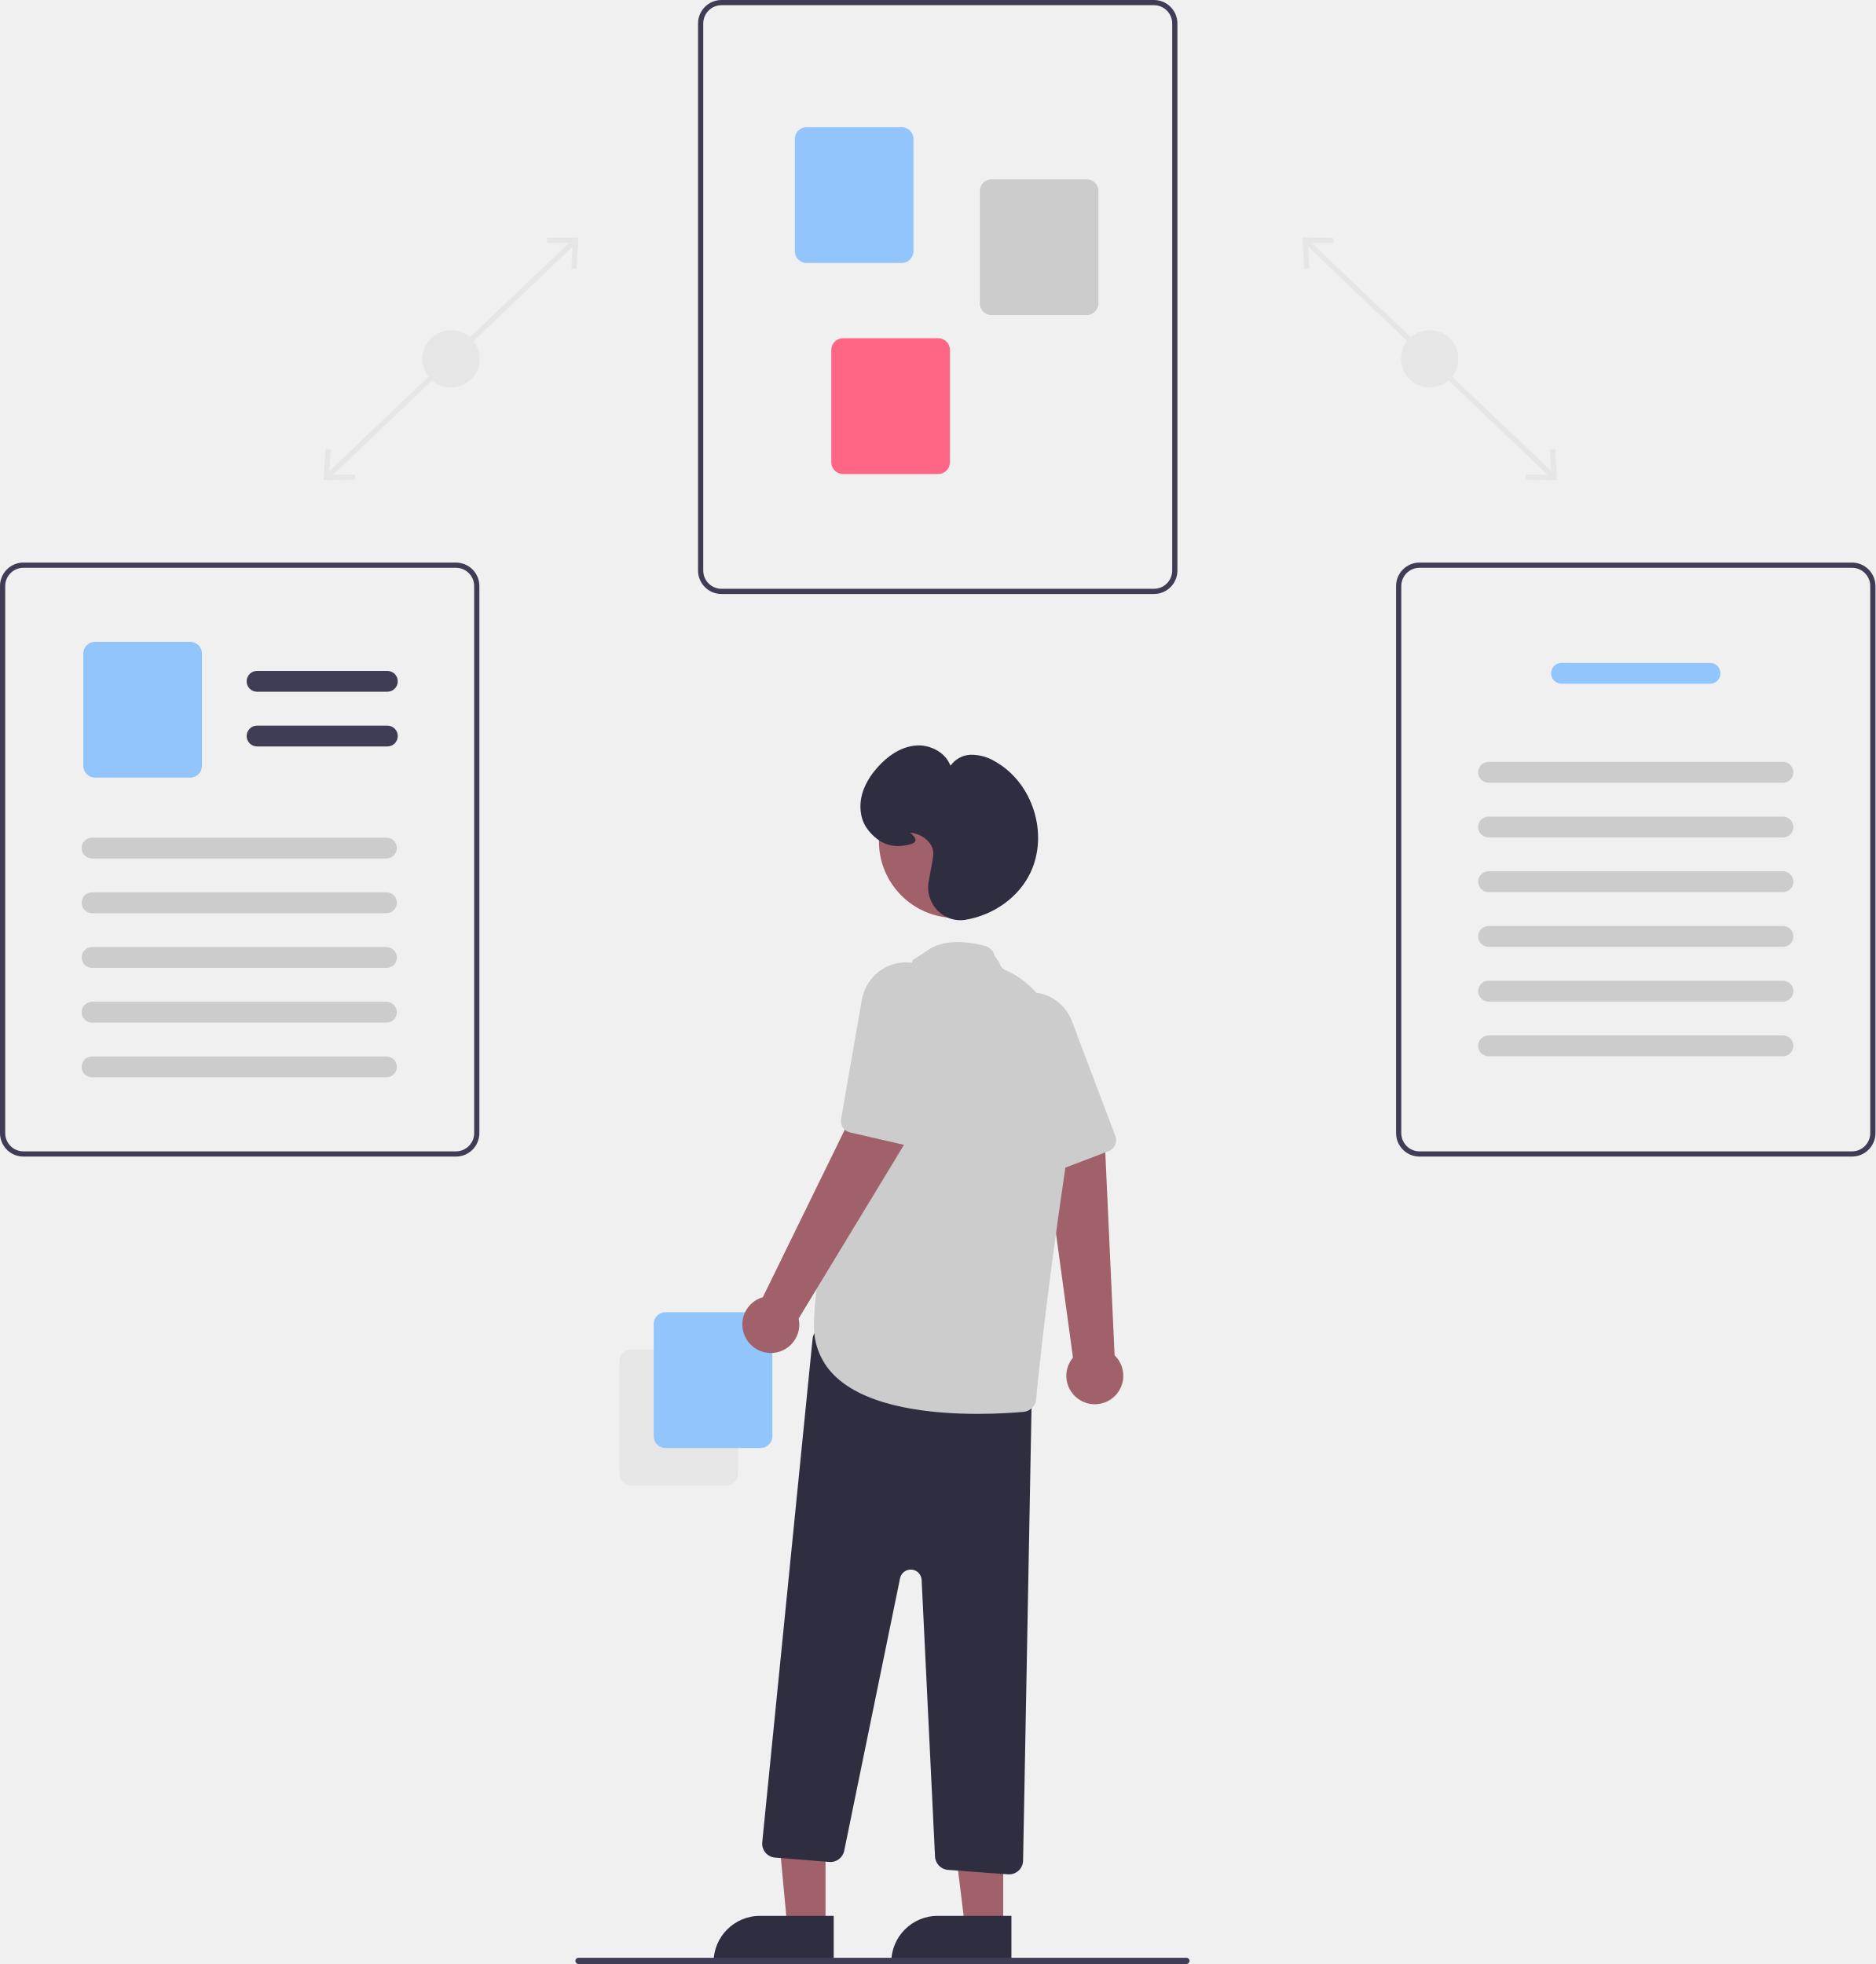
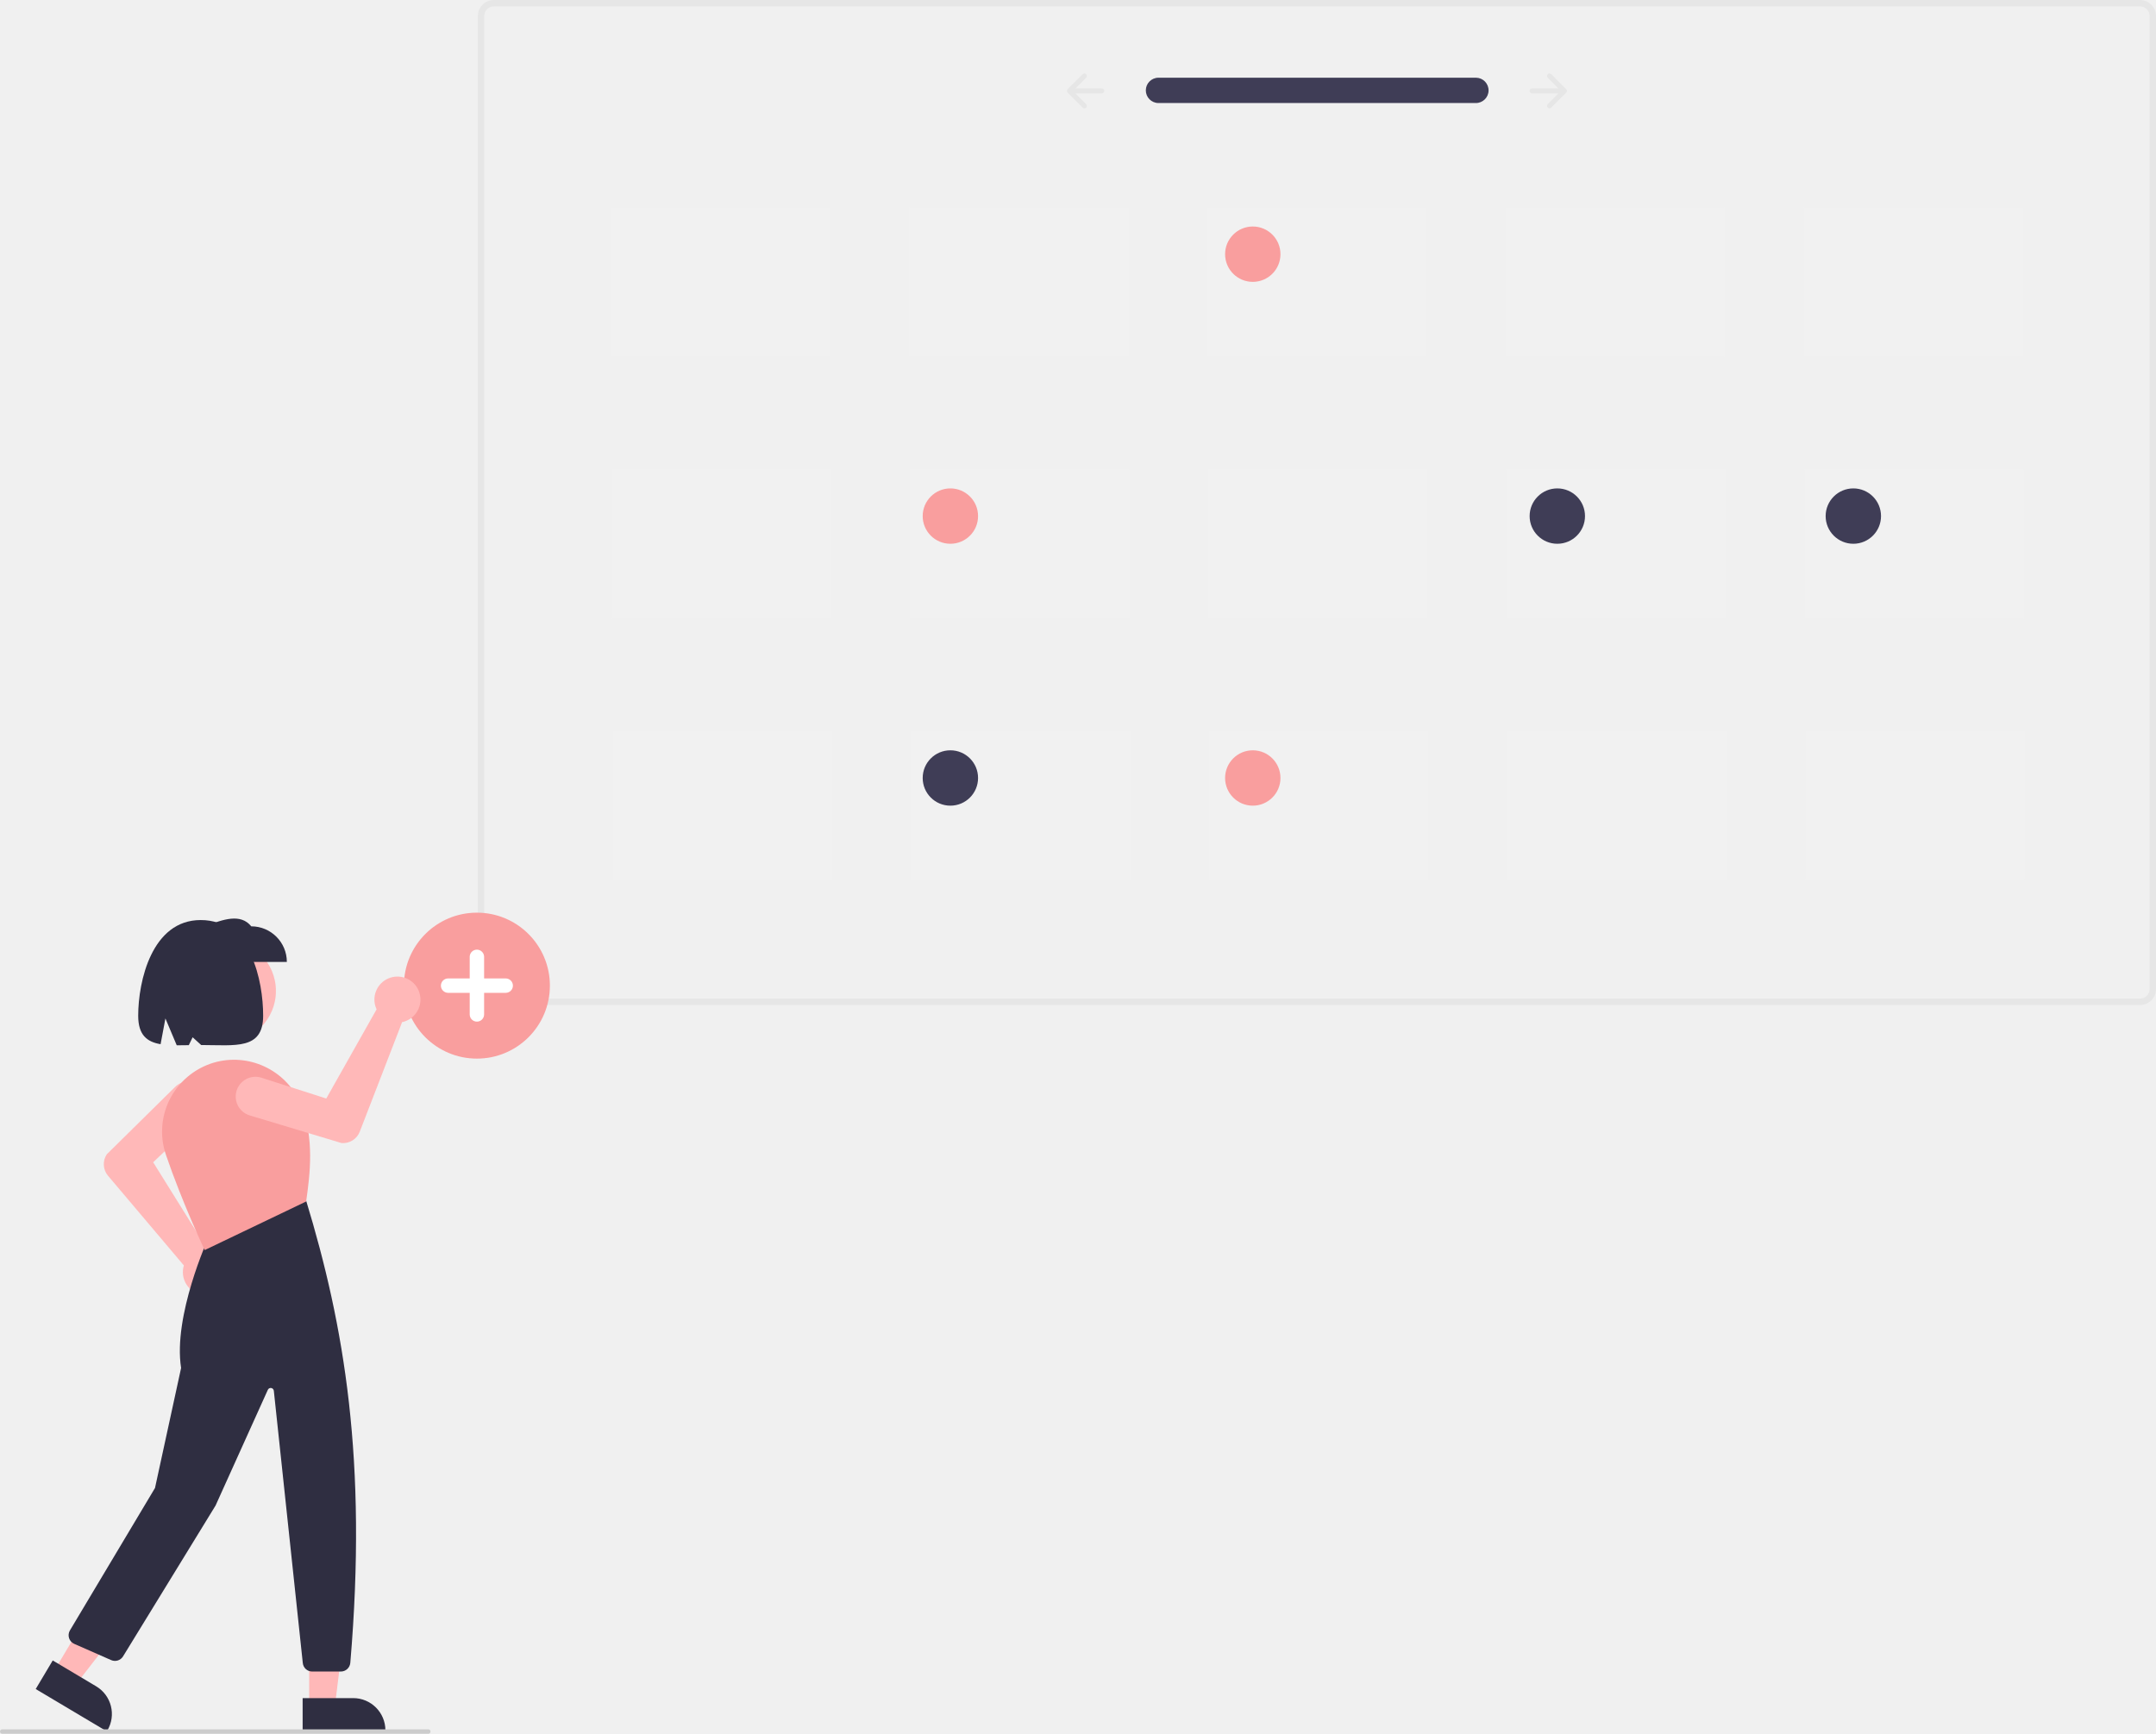
- <svg xmlns="http://www.w3.org/2000/svg" data-name="Layer 1" width="601.6" height="630" viewBox="0 0 601.6 630">
-   <rect x="756.964" y="195.507" width="1.672" height="109.196" transform="translate(-245.0684 491.4875) rotate(-46.40674)" fill="#e6e6e6" />
-   <polygon points="498.845 143.982 497.175 144.083 497.679 152.309 489.437 152.21 489.419 153.882 499.457 154.001 498.845 143.982" fill="#e6e6e6" />
-   <polygon points="427.781 76.326 427.763 77.998 419.522 77.899 420.026 86.125 418.355 86.226 417.745 76.206 427.781 76.326" fill="#e6e6e6" />
-   <circle cx="458.6" cy="115.105" r="9.193" fill="#e6e6e6" />
-   <rect x="389.274" y="249.269" width="109.196" height="1.672" transform="translate(-349.2594 240.0306) rotate(-43.59326)" fill="#e6e6e6" />
-   <polygon points="103.815 154.001 113.853 153.882 113.834 152.21 105.593 152.309 106.097 144.083 104.427 143.982 103.815 154.001" fill="#e6e6e6" />
-   <polygon points="185.527 76.206 184.916 86.226 183.246 86.125 183.749 77.899 175.508 77.998 175.49 76.326 185.527 76.206" fill="#e6e6e6" />
-   <circle cx="144.672" cy="115.105" r="9.193" fill="#e6e6e6" />
-   <path d="M669.364,325.543H530.636a7.53,7.53,0,0,1-7.521-7.521v-175.5A7.53,7.53,0,0,1,530.636,135H669.364a7.53,7.53,0,0,1,7.521,7.521v175.5A7.53,7.53,0,0,1,669.364,325.543ZM530.636,136.671a5.857,5.857,0,0,0-5.85,5.85v175.5a5.857,5.857,0,0,0,5.85,5.85H669.364a5.857,5.857,0,0,0,5.85-5.85v-175.5a5.857,5.857,0,0,0-5.85-5.85Z" transform="translate(-299.2 -135)" fill="#3f3d56" />
-   <path d="M588.46,219.358h-30.537a3.765,3.765,0,0,1-3.761-3.761V179.562a3.765,3.765,0,0,1,3.761-3.761h30.537a3.765,3.765,0,0,1,3.761,3.761v36.036A3.765,3.765,0,0,1,588.46,219.358Z" transform="translate(-299.2 -135)" fill="#93c5fd" />
-   <path d="M647.796,236.073h-30.537a3.765,3.765,0,0,1-3.761-3.761V196.276a3.765,3.765,0,0,1,3.761-3.761h30.537a3.765,3.765,0,0,1,3.761,3.761V232.312A3.765,3.765,0,0,1,647.796,236.073Z" transform="translate(-299.2 -135)" fill="#ccc" />
-   <path d="M600.16,287.051h-30.537a3.765,3.765,0,0,1-3.761-3.761V247.255a3.765,3.765,0,0,1,3.761-3.761h30.537a3.765,3.765,0,0,1,3.761,3.761v36.036A3.765,3.765,0,0,1,600.16,287.051Z" transform="translate(-299.2 -135)" fill="#ff6584" />
-   <path d="M893.279,506H754.55a7.53,7.53,0,0,1-7.521-7.521v-175.5a7.53,7.53,0,0,1,7.521-7.521H893.279A7.53,7.53,0,0,1,900.8,322.979v175.5A7.53,7.53,0,0,1,893.279,506ZM754.55,317.129a5.857,5.857,0,0,0-5.85,5.85v175.5a5.857,5.857,0,0,0,5.85,5.85H893.279a5.857,5.857,0,0,0,5.85-5.85v-175.5a5.857,5.857,0,0,0-5.85-5.85Z" transform="translate(-299.2 -135)" fill="#3f3d56" />
-   <path d="M847.732,354.318H800.096a3.343,3.343,0,0,1,0-6.686h47.636a3.343,3.343,0,0,1,0,6.686Z" transform="translate(-299.2 -135)" fill="#93c5fd" />
-   <path d="M871.132,386.075H776.696a3.343,3.343,0,1,1,0-6.686h94.436a3.343,3.343,0,1,1,0,6.686Z" transform="translate(-299.2 -135)" fill="#ccc" />
-   <path d="M871.132,403.625H776.696a3.343,3.343,0,1,1,0-6.686h94.436a3.343,3.343,0,1,1,0,6.686Z" transform="translate(-299.2 -135)" fill="#ccc" />
-   <path d="M871.132,421.175H776.696a3.343,3.343,0,1,1,0-6.686h94.436a3.343,3.343,0,1,1,0,6.686Z" transform="translate(-299.2 -135)" fill="#ccc" />
-   <path d="M871.132,438.725H776.696a3.343,3.343,0,1,1,0-6.686h94.436a3.343,3.343,0,1,1,0,6.686Z" transform="translate(-299.2 -135)" fill="#ccc" />
-   <path d="M871.132,456.275H776.696a3.343,3.343,0,1,1,0-6.686h94.436a3.343,3.343,0,1,1,0,6.686Z" transform="translate(-299.2 -135)" fill="#ccc" />
-   <path d="M871.132,473.825H776.696a3.343,3.343,0,1,1,0-6.686h94.436a3.343,3.343,0,1,1,0,6.686Z" transform="translate(-299.2 -135)" fill="#ccc" />
-   <path d="M445.45,506H306.721A7.53,7.53,0,0,1,299.2,498.479v-175.5a7.53,7.53,0,0,1,7.521-7.521H445.45a7.53,7.53,0,0,1,7.521,7.521v175.5A7.53,7.53,0,0,1,445.45,506ZM306.721,317.129a5.857,5.857,0,0,0-5.85,5.85v175.5a5.857,5.857,0,0,0,5.85,5.85H445.45a5.857,5.857,0,0,0,5.85-5.85v-175.5a5.857,5.857,0,0,0-5.85-5.85Z" transform="translate(-299.2 -135)" fill="#3f3d56" />
-   <path d="M423.448,356.893H381.663a3.343,3.343,0,0,1,0-6.686h41.786a3.343,3.343,0,1,1,0,6.686Z" transform="translate(-299.2 -135)" fill="#3f3d56" />
-   <path d="M423.448,374.443H381.663a3.343,3.343,0,0,1,0-6.686h41.786a3.343,3.343,0,1,1,0,6.686Z" transform="translate(-299.2 -135)" fill="#3f3d56" />
-   <path d="M360.222,384.436h-30.537a3.765,3.765,0,0,1-3.761-3.761V344.639a3.765,3.765,0,0,1,3.761-3.761h30.537a3.765,3.765,0,0,1,3.761,3.761v36.036A3.765,3.765,0,0,1,360.222,384.436Z" transform="translate(-299.2 -135)" fill="#93c5fd" />
-   <path d="M423.159,410.378H328.723a3.343,3.343,0,1,1,0-6.686H423.159a3.343,3.343,0,1,1,0,6.686Z" transform="translate(-299.2 -135)" fill="#ccc" />
-   <path d="M423.159,427.928H328.723a3.343,3.343,0,1,1,0-6.686H423.159a3.343,3.343,0,1,1,0,6.686Z" transform="translate(-299.2 -135)" fill="#ccc" />
-   <path d="M423.159,445.478H328.723a3.343,3.343,0,1,1,0-6.686H423.159a3.343,3.343,0,1,1,0,6.686Z" transform="translate(-299.2 -135)" fill="#ccc" />
-   <path d="M423.159,463.028H328.723a3.343,3.343,0,1,1,0-6.686H423.159a3.343,3.343,0,1,1,0,6.686Z" transform="translate(-299.2 -135)" fill="#ccc" />
-   <path d="M423.159,480.578H328.723a3.343,3.343,0,1,1,0-6.686H423.159a3.343,3.343,0,1,1,0,6.686Z" transform="translate(-299.2 -135)" fill="#ccc" />
-   <path d="M497.895,607.719V571.683a3.765,3.765,0,0,1,3.761-3.761h30.537a3.765,3.765,0,0,1,3.761,3.761v36.036a3.765,3.765,0,0,1-3.761,3.761h-30.537A3.765,3.765,0,0,1,497.895,607.719Z" transform="translate(-299.2 -135)" fill="#e6e6e6" />
-   <path d="M508.895,595.719V559.683a3.765,3.765,0,0,1,3.761-3.761h30.537a3.765,3.765,0,0,1,3.761,3.761v36.036a3.765,3.765,0,0,1-3.761,3.761h-30.537A3.765,3.765,0,0,1,508.895,595.719Z" transform="translate(-299.2 -135)" fill="#93c5fd" />
-   <path d="M645.784,584.188a9.078,9.078,0,0,1-2.398-13.711l-9.466-69.188,19.718.968,3.096,67.486a9.127,9.127,0,0,1-10.949,14.446Z" transform="translate(-299.2 -135)" fill="#a0616a" />
-   <path d="M656.344,503.179a3.705,3.705,0,0,1-1.505,1.064l-17.72,6.763a3.723,3.723,0,0,1-4.729-1.965l-15.696-35.275a14.74,14.74,0,0,1-.721-10.431,14.337,14.337,0,0,1,10.912-9.782,13.673,13.673,0,0,1,5.89.083,14.28,14.28,0,0,1,10.263,8.921l13.956,36.89A3.73,3.73,0,0,1,656.344,503.179Z" transform="translate(-299.2 -135)" fill="#ccc" />
-   <polygon points="264.807 618.06 252.547 618.06 248.102 570.549 264.809 570.773 264.807 618.06" fill="#a0616a" />
-   <path d="M243.79,614.557h23.644a0,0,0,0,1,0,0v14.887a0,0,0,0,1,0,0H228.903a0,0,0,0,1,0,0v0A14.887,14.887,0,0,1,243.79,614.557Z" fill="#2f2e41" />
-   <polygon points="321.807 618.06 309.547 618.06 303.715 570.772 321.809 570.773 321.807 618.06" fill="#a0616a" />
-   <path d="M300.79,614.557h23.644a0,0,0,0,1,0,0v14.887a0,0,0,0,1,0,0H285.903a0,0,0,0,1,0,0v0A14.887,14.887,0,0,1,300.79,614.557Z" fill="#2f2e41" />
-   <path d="M622.549,736.236l-19.255-1.426a4.506,4.506,0,0,1-4.162-4.271L594.838,641.809a3.5,3.5,0,0,0-6.925-.533L570.002,728.683a4.506,4.506,0,0,1-4.767,3.582l-17.406-1.393a4.5,4.5,0,0,1-4.119-4.933L559.858,564.463a4.5,4.5,0,0,1,5.434-3.949l61.406,13.349a4.511,4.511,0,0,1,3.543,4.481L627.381,731.832a4.502,4.502,0,0,1-4.489,4.416C622.778,736.248,622.664,736.243,622.549,736.236Z" transform="translate(-299.2 -135)" fill="#2f2e41" />
-   <circle cx="306.503" cy="269.888" r="24.561" fill="#a0616a" />
-   <path d="M567.596,576.915a21.962,21.962,0,0,1-7.294-16.866c0-35.301,30.556-114.168,31.514-116.629.093-.593.9-.849,5.129-3.706,4.232-2.859,10.335-3.299,18.139-1.306a4.479,4.479,0,0,1,3.25,3.318l1.452,2.098a3.491,3.491,0,0,0,2.029,2.406c6.293,2.651,26.298,14.878,19.481,60.892-6.332,42.743-8.902,67.881-9.713,76.705a4.491,4.491,0,0,1-4.072,4.065c-3.086.276-8.382.644-14.689.644C598.202,588.536,578.147,586.564,567.596,576.915Z" transform="translate(-299.2 -135)" fill="#ccc" />
-   <path d="M538.247,563.837a9.078,9.078,0,0,1,5.649-12.722L574.589,488.39l15.833,11.791-35.034,57.763a9.127,9.127,0,0,1-17.142,5.894Z" transform="translate(-299.2 -135)" fill="#a0616a" />
-   <path d="M592.156,502.454a3.705,3.705,0,0,1-1.843.045l-18.482-4.258a3.723,3.723,0,0,1-2.832-4.266l6.623-38.038a14.74,14.74,0,0,1,5.214-9.064,14.337,14.337,0,0,1,14.511-2.043,13.673,13.673,0,0,1,4.844,3.351,14.28,14.28,0,0,1,3.551,13.127l-8.967,38.409A3.73,3.73,0,0,1,592.156,502.454Z" transform="translate(-299.2 -135)" fill="#ccc" />
-   <path d="M599.953,427.079a10.584,10.584,0,0,1-2.839-9.387c.856-4.479,1.359-7.41,1.455-8.477h0c.326-3.648-3.361-6.601-7.01-7.07-.141-.018-.26-.031-.359-.039.093.091.193.184.28.267.693.651,1.556,1.462,1.351,2.298-.124.503-.584.861-1.407,1.091-5.706,1.597-10.101.131-13.831-4.616a11.026,11.026,0,0,1-2.105-4.598c-1.336-6.555,2.224-12.143,5.446-15.675,2.657-2.913,6.964-6.449,12.394-6.752,4.223-.236,9.246,2.194,10.749,6.574a8.159,8.159,0,0,1,6.361-3.586,14.662,14.662,0,0,1,8.158,2.269c11.909,6.822,17.027,23.073,11.177,35.488-3.68,7.809-11.654,13.623-20.81,15.172a10.393,10.393,0,0,1-1.735.147A10.115,10.115,0,0,1,599.953,427.079Z" transform="translate(-299.2 -135)" fill="#2f2e41" />
-   <path d="M484.779,765h195a1,1,0,0,0,0-2h-195a1,1,0,1,0,0,2Z" transform="translate(-299.2 -135)" fill="#3f3d56" />
+ <svg xmlns="http://www.w3.org/2000/svg" data-name="Layer 1" width="971.556" height="781.417" viewBox="0 0 971.556 781.417">
+   <path d="M1078.581,512.254H336.758a7.205,7.205,0,0,1-7.197-7.197V66.489a7.205,7.205,0,0,1,7.197-7.197H1078.581a7.205,7.205,0,0,1,7.197,7.197V505.056A7.205,7.205,0,0,1,1078.581,512.254ZM336.758,62.17a4.323,4.323,0,0,0-4.319,4.319V505.056a4.323,4.323,0,0,0,4.319,4.319H1078.581a4.323,4.323,0,0,0,4.318-4.319V66.489a4.323,4.323,0,0,0-4.318-4.319Z" transform="translate(-114.2219 -59.2914)" fill="#e6e6e6" />
+   <path id="bbcc4262-a9b8-4c1e-bf70-e1245b5187b9-367" data-name="a332a05d-d774-4fd2-8531-ab97682a63e9" d="M636.163,94.318a5.707,5.707,0,0,0,0,11.412H779.236a5.707,5.707,0,0,0,.204-11.412l-.017-0q-.094-.002-.187,0Z" transform="translate(-114.2219 -59.2914)" fill="#3f3d56" />
+   <path d="M811.681,92.729a1.123,1.123,0,0,0-0,1.588l0.0 0,4.82,4.82H804.615a1.123,1.123,0,0,0,0,2.246h11.886l-4.82,4.82a1.123,1.123,0,0,0,1.588,1.588h0l6.737-6.737a1.123,1.123,0,0,0,0-1.588l-6.737-6.737a1.123,1.123,0,0,0-1.588,0Z" transform="translate(-114.2219 -59.2914)" fill="#e6e6e6" />
+   <path d="M603.658,92.729a1.123,1.123,0,0,1,0,1.588l-0.0 0-4.82,4.82h11.886a1.123,1.123,0,1,1,.003,2.246h-11.889l4.82,4.82a1.123,1.123,0,1,1-1.588,1.588h0l-6.737-6.737a1.123,1.123,0,0,1,0-1.588l6.737-6.737a1.123,1.123,0,0,1,1.588-0Z" transform="translate(-114.2219 -59.2914)" fill="#e6e6e6" />
+   <path d="M329.131,536.412a32.89,32.89,0,1,1,32.89-32.89A32.89,32.89,0,0,1,329.131,536.412Z" transform="translate(-114.2219 -59.2914)" fill="#f99e9e" />
+   <path d="M342.109,500.277h-9.733v-9.733a3.244,3.244,0,1,0-6.489,0v9.733h-9.733a3.244,3.244,0,1,0,0,6.489H325.887v9.733a3.244,3.244,0,0,0,6.489,0v-9.733h9.733a3.244,3.244,0,1,0,0-6.489Z" transform="translate(-114.2219 -59.2914)" fill="#fff" />
+   <rect x="275.318" y="93.45" width="98.846" height="67.177" fill="#f1f1f1" />
+   <rect x="409.671" y="93.45" width="98.846" height="67.177" fill="#f1f1f1" />
+   <rect x="544.025" y="93.45" width="98.846" height="67.177" fill="#f1f1f1" />
+   <rect x="678.378" y="93.45" width="98.846" height="67.177" fill="#f1f1f1" />
+   <rect x="812.731" y="93.45" width="98.846" height="67.177" fill="#f1f1f1" />
+   <rect x="275.681" y="211.489" width="98.846" height="67.177" fill="#f1f1f1" />
+   <rect x="410.034" y="211.489" width="98.846" height="67.177" fill="#f1f1f1" />
+   <rect x="544.387" y="211.489" width="98.846" height="67.177" fill="#f1f1f1" />
+   <rect x="678.741" y="211.489" width="98.846" height="67.177" fill="#f1f1f1" />
+   <rect x="813.094" y="211.489" width="98.846" height="67.177" fill="#f1f1f1" />
+   <rect x="276.043" y="329.528" width="98.846" height="67.177" fill="#f1f1f1" />
+   <rect x="410.396" y="329.528" width="98.846" height="67.177" fill="#f1f1f1" />
+   <rect x="544.75" y="329.528" width="98.846" height="67.177" fill="#f1f1f1" />
+   <rect x="679.103" y="329.528" width="98.846" height="67.177" fill="#f1f1f1" />
+   <rect x="813.456" y="329.528" width="98.846" height="67.177" fill="#f1f1f1" />
+   <circle cx="564.54" cy="114.563" r="12.476" fill="#f99e9e" />
+   <circle cx="428.268" cy="232.602" r="12.476" fill="#f99e9e" />
+   <circle cx="564.54" cy="350.641" r="12.476" fill="#f99e9e" />
+   <circle cx="701.773" cy="232.602" r="12.476" fill="#3f3d56" />
+   <circle cx="835.166" cy="232.602" r="12.476" fill="#3f3d56" />
+   <circle cx="428.268" cy="350.641" r="12.476" fill="#3f3d56" />
+   <circle cx="101.165" cy="446.627" r="23.172" fill="#ffb8b8" />
+   <path d="M207.02,643.029q-.438,0-.879-.039a10.38,10.38,0,0,1-9.316-12.374,9.719,9.719,0,0,1,.255-.987L162.88,589.182a8.061,8.061,0,0,1-.561-9.608l.062-.076,30.784-30.354a8.899,8.899,0,0,1,12.495,12.673q-.058.057-.117.113l-22.296,21.196,24.408,39.175a9.879,9.879,0,0,1,1.377.17,10.38,10.38,0,0,1-2.012,20.559Z" transform="translate(-114.2219 -59.2914)" fill="#ffb8b8" />
+   <polygon points="139.328 769.118 150.895 769.118 156.397 724.505 139.326 724.506 139.328 769.118" fill="#ffb8b8" />
+   <path d="M250.6,824.634l22.778-.001h.001A14.516,14.516,0,0,1,287.895,839.148v.472l-37.294.001Z" transform="translate(-114.2219 -59.2914)" fill="#2f2e41" />
+   <polygon points="24.366 753.127 34.304 759.044 61.857 723.527 47.189 714.794 24.366 753.127" fill="#ffb8b8" />
+   <path d="M137.985,807.664,157.556,819.317l.001 0a14.516,14.516,0,0,1,5.046,19.898l-0.0 0-.241.405L130.317,820.542Z" transform="translate(-114.2219 -59.2914)" fill="#2f2e41" />
+   <path d="M267.846,812.652H254.894a4.238,4.238,0,0,1-4.221-3.797L237.615,686.118a1.415,1.415,0,0,0-2.697-.433L211.363,737.844l-41.704,68.003a4.266,4.266,0,0,1-5.329,1.666l-16.66-7.33a4.247,4.247,0,0,1-1.935-6.064l38.337-64.192,11.758-54.085c-3.698-23.455,12.155-58.326,12.316-58.676l.079-.17,43.668-17.068.219.268C269.332,656.709,279.826,717.527,272.078,808.763A4.274,4.274,0,0,1,267.846,812.652Z" transform="translate(-114.2219 -59.2914)" fill="#2f2e41" />
+   <path d="M206.465,622.709l-.203-.427c-.097-.205-9.807-20.684-17.292-42.571a32.285,32.285,0,0,1,2.239-25.873A32.637,32.637,0,0,1,212.021,537.833h0a32.677,32.677,0,0,1,37.928,19.57c5.937,14.847,4.045,30.695,2.264,43.157l-.035.25-.227.109Z" transform="translate(-114.2219 -59.2914)" fill="#f99e9e" />
+   <path d="M243.482,492.829H206.688V476.791c8.076-3.208,15.978-5.937,20.756,0a16.038,16.038,0,0,1,16.038,16.038Z" transform="translate(-114.2219 -59.2914)" fill="#2f2e41" />
+   <path d="M204.651,473.96c-21.996,0-28.153,27.571-28.153,43.126,0,8.674,3.923,11.777,10.088,12.827l2.177-11.611,5.099,12.111c1.732.009,3.551-.025,5.437-.06l1.729-3.56,3.855,3.496c15.441.023,27.921,2.274,27.921-13.203C232.803,501.532,227.404,473.96,204.651,473.96Z" transform="translate(-114.2219 -59.2914)" fill="#2f2e41" />
+   <path d="M302.421,504.818q.21.384.388.79a10.38,10.38,0,0,1-6.393,14.109,9.723,9.723,0,0,1-.988.25L276.329,569.371a8.061,8.061,0,0,1-8.163,5.099l-.096-.018L226.673,561.99a8.899,8.899,0,0,1,5.131-17.041q.077.023.155.048l29.29,9.404,22.676-40.202a9.876,9.876,0,0,1-.511-1.289,10.38,10.38,0,0,1,19.007-8.091Z" transform="translate(-114.2219 -59.2914)" fill="#ffb8b8" />
+   <path d="M307.222,840.709h-192a1,1,0,1,1,0-2h192a1,1,0,1,1,0,2Z" transform="translate(-114.2219 -59.2914)" fill="#ccc" />
</svg>
